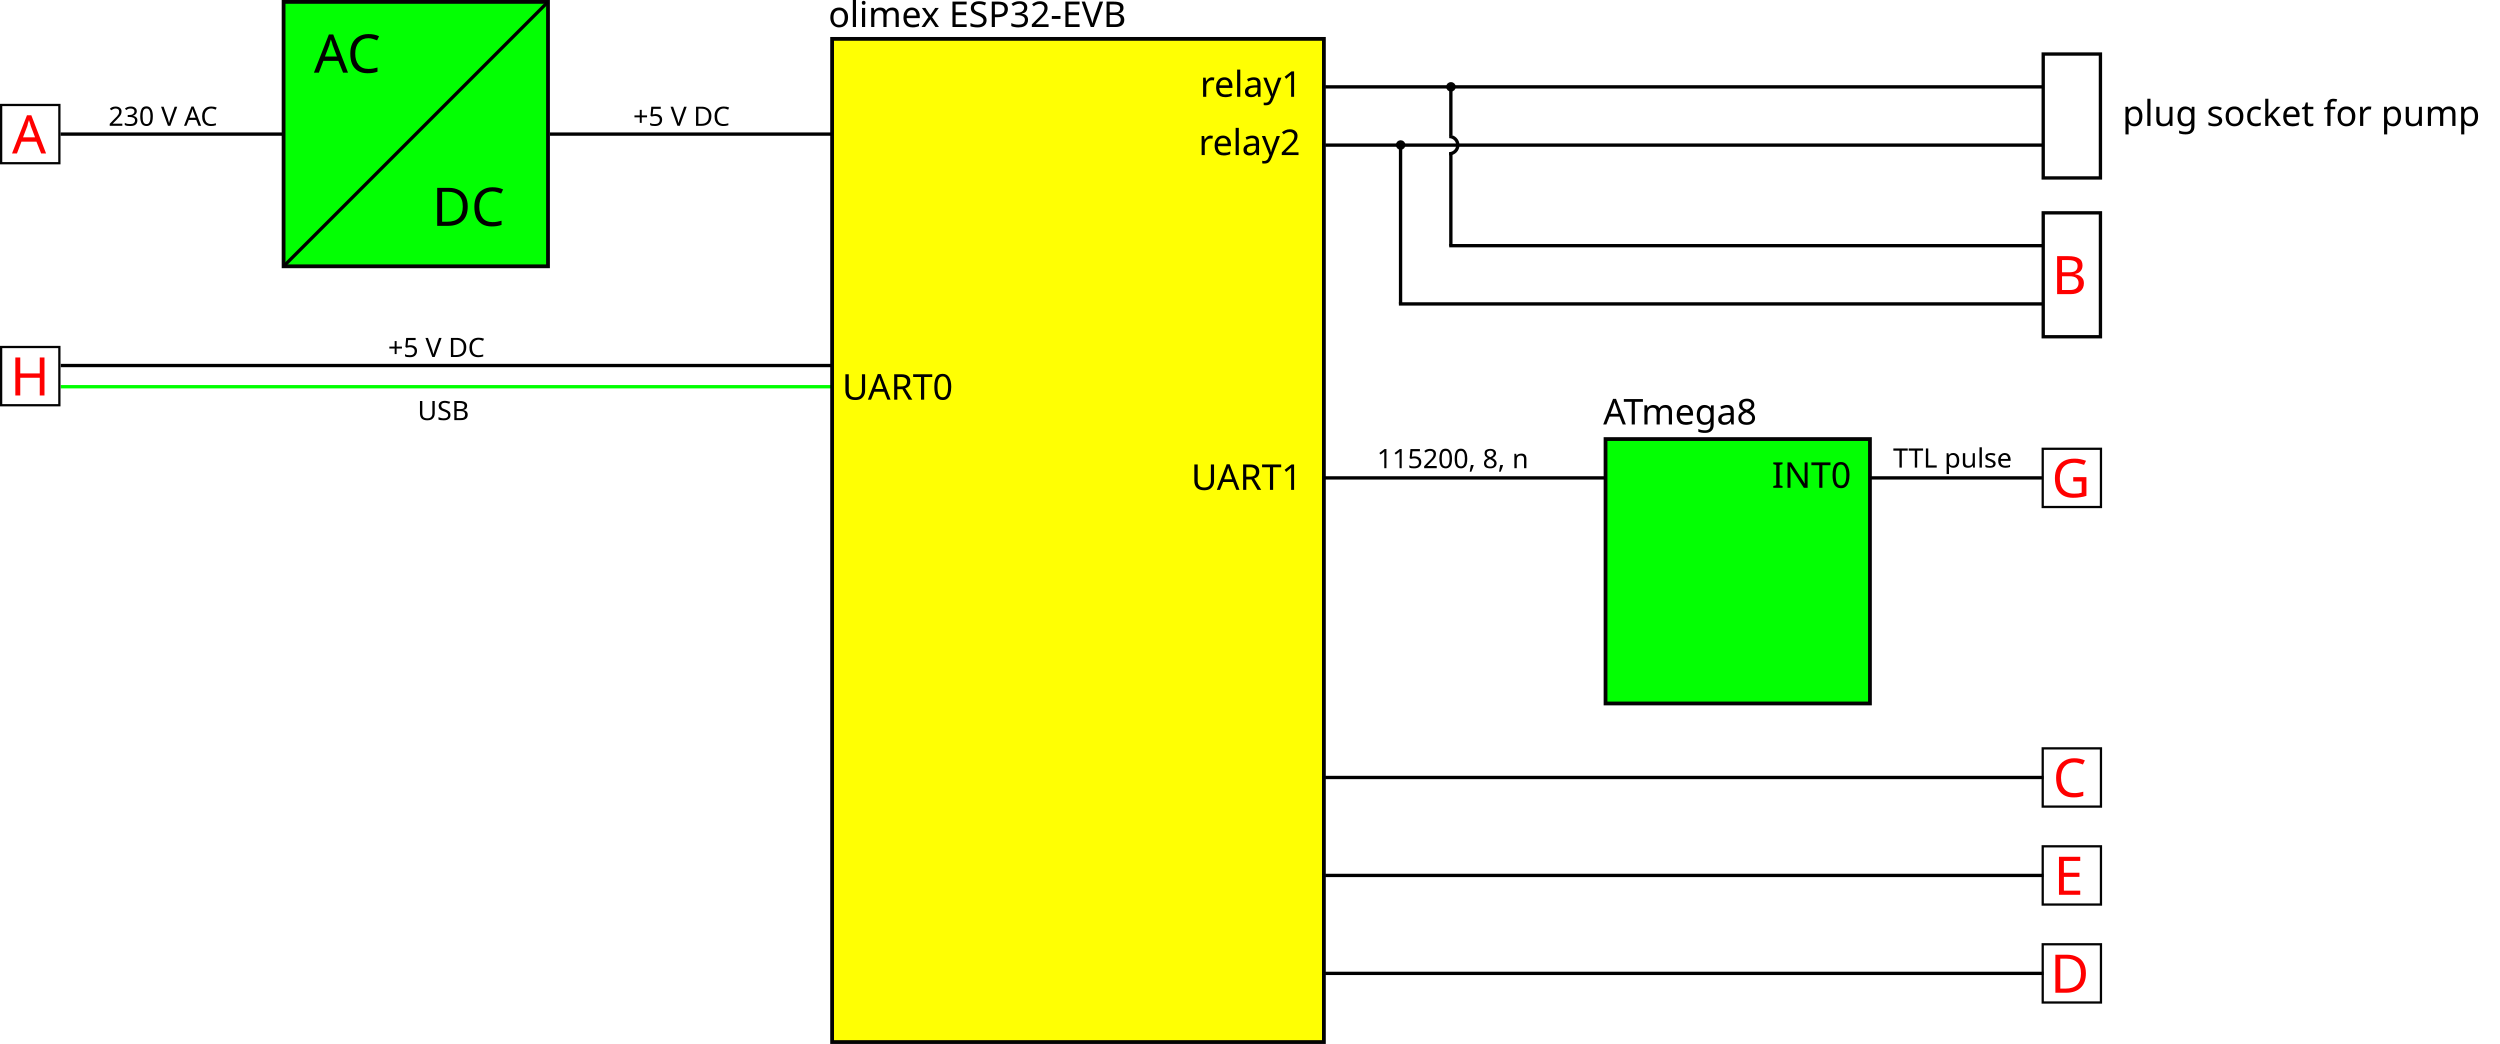
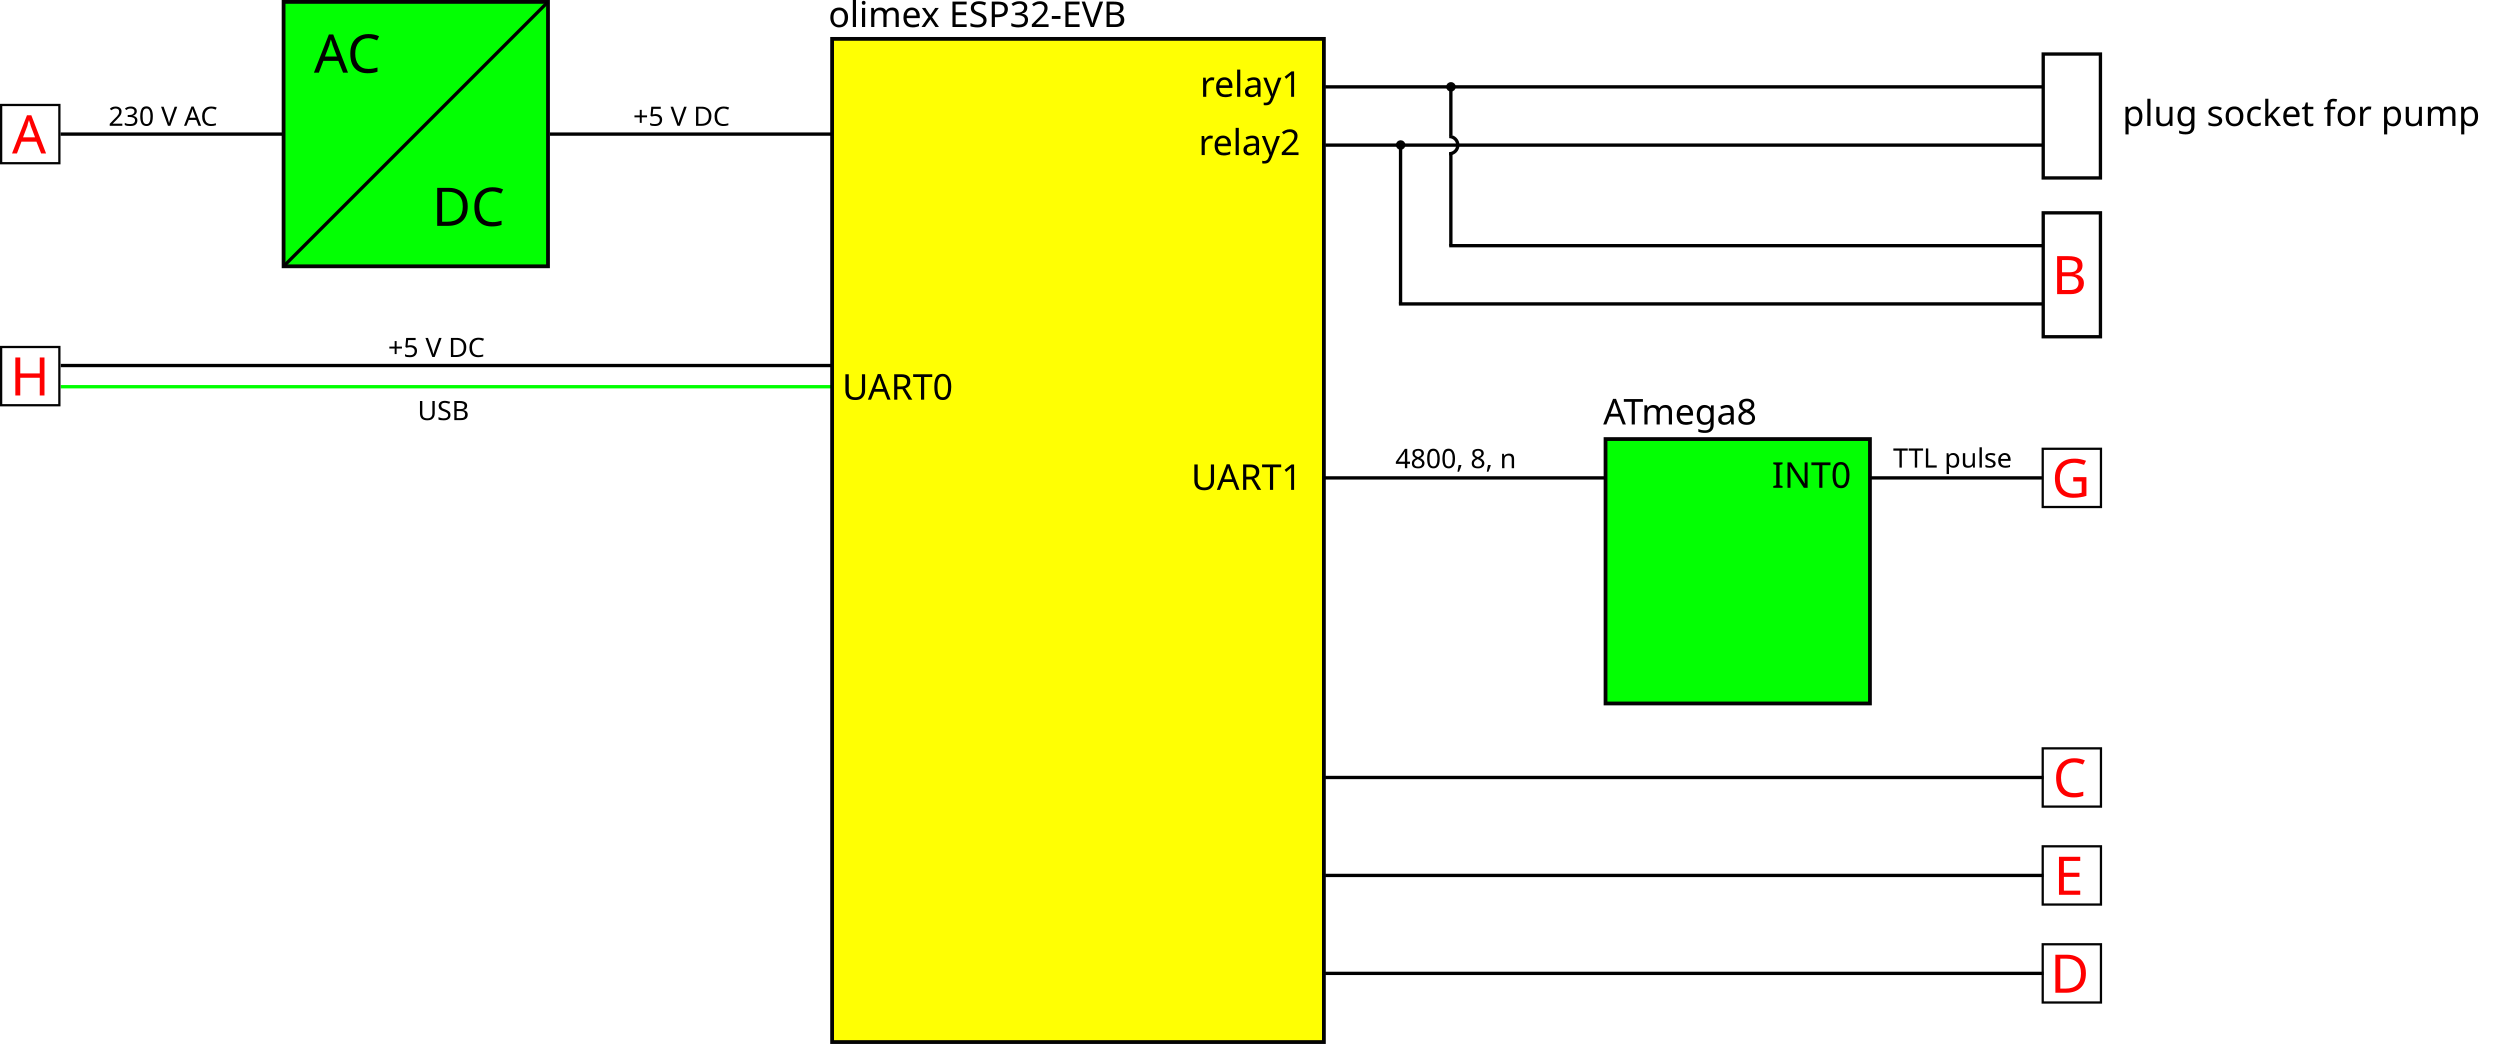
<svg xmlns="http://www.w3.org/2000/svg" width="198.37mm" height="82.836mm" viewBox="0 0 198.37 82.836" version="1.1" id="svg2298">
  <defs id="defs2292" />
  <g id="layer1" transform="translate(-2.782075,-2.656332)">
    <path style="fill:#00ff00;stroke:#00ff00;stroke-width:0.265px;stroke-linecap:butt;stroke-linejoin:miter;stroke-opacity:1" d="M 7.6,33.342 H 68.785" id="path2974-0" />
    <rect style="opacity:0.987;fill:#00ff00;stroke:#000000;stroke-width:0.3;stroke-miterlimit:4;stroke-dasharray:none" id="rect2304" width="20.981" height="20.981" x="25.284" y="2.806" />
    <path style="fill:none;stroke:#000000;stroke-width:0.265px;stroke-linecap:butt;stroke-linejoin:miter;stroke-opacity:1" d="M 25.284,23.787 46.264,2.806 Z" id="path2868" />
    <text xml:space="preserve" style="font-style:normal;font-weight:normal;font-size:4.233px;line-height:1.25;font-family:sans-serif;fill:#000000;fill-opacity:1;stroke:none;stroke-width:0.265" x="37.065" y="20.582" id="text2872">
      <tspan id="tspan2870" x="37.065" y="20.582" style="font-size:4.233px;stroke-width:0.265">DC</tspan>
    </text>
    <text xml:space="preserve" style="font-style:normal;font-weight:normal;font-size:4.233px;line-height:1.25;font-family:sans-serif;fill:#000000;fill-opacity:1;stroke:none;stroke-width:0.265" x="27.69" y="8.419" id="text2872-8">
      <tspan id="tspan2870-3" x="27.69" y="8.419" style="font-size:4.233px;stroke-width:0.265">AC</tspan>
    </text>
    <path style="fill:none;stroke:#000000;stroke-width:0.265;stroke-linecap:butt;stroke-linejoin:miter;stroke-miterlimit:4;stroke-dasharray:none;stroke-opacity:1" d="M 25.159,13.297 H 7.583" id="path2892" />
    <text xml:space="preserve" style="font-style:normal;font-weight:normal;font-size:2.117px;line-height:1.25;font-family:sans-serif;fill:#000000;fill-opacity:1;stroke:none;stroke-width:0.265" x="11.38" y="12.644" id="text2900">
      <tspan id="tspan2898" x="11.38" y="12.644" style="font-size:2.117px;stroke-width:0.265">230 V AC</tspan>
    </text>
    <rect style="opacity:0.987;fill:#ffff00;stroke:#000000;stroke-width:0.3;stroke-miterlimit:4;stroke-dasharray:none" id="rect2902" width="39.021" height="79.601" x="68.809" y="5.741" />
    <text xml:space="preserve" style="font-style:normal;font-weight:normal;font-size:2.822px;line-height:1.25;font-family:sans-serif;fill:#000000;fill-opacity:1;stroke:none;stroke-width:0.265" x="68.513" y="4.801" id="text2906">
      <tspan id="tspan2904" x="68.513" y="4.801" style="font-size:2.822px;stroke-width:0.265">olimex ESP32-EVB</tspan>
    </text>
    <path style="fill:none;stroke:#000000;stroke-width:0.265px;stroke-linecap:butt;stroke-linejoin:miter;stroke-opacity:1" d="M 46.42,13.297 H 68.871" id="path2915" />
    <text xml:space="preserve" style="font-style:normal;font-weight:normal;font-size:2.117px;line-height:1.25;font-family:sans-serif;fill:#000000;fill-opacity:1;stroke:none;stroke-width:0.265" x="53.017" y="12.644" id="text2900-6">
      <tspan id="tspan2898-0" x="53.017" y="12.644" style="font-size:2.117px;stroke-width:0.265">+5 V DC</tspan>
    </text>
    <g id="g2940" transform="translate(-10.26852,-16.83798)">
      <text xml:space="preserve" style="font-style:normal;font-weight:normal;font-size:4.233px;line-height:1.25;font-family:sans-serif;fill:#000000;fill-opacity:1;stroke:none;stroke-width:0.265" x="14.004" y="31.674" id="text2896">
        <tspan id="tspan2894" x="14.004" y="31.674" style="font-size:4.233px;fill:#ff0000;stroke-width:0.265">A</tspan>
      </text>
      <rect style="opacity:0.987;fill:none;stroke:#000000;stroke-width:0.18;stroke-miterlimit:4;stroke-dasharray:none" id="rect2935" width="4.621" height="4.621" x="13.141" y="27.824" />
    </g>
    <g id="g2972" transform="translate(-11.74316,-32.71298)">
      <text xml:space="preserve" style="font-style:normal;font-weight:normal;font-size:4.233px;line-height:1.25;font-family:sans-serif;fill:#000000;fill-opacity:1;stroke:none;stroke-width:0.265" x="15.335" y="66.753" id="text2896-7">
        <tspan id="tspan2894-6" x="15.335" y="66.753" style="font-size:4.233px;fill:#ff0000;stroke-width:0.265">H</tspan>
      </text>
      <rect style="opacity:0.987;fill:none;stroke:#000000;stroke-width:0.18;stroke-miterlimit:4;stroke-dasharray:none" id="rect2935-6" width="4.621" height="4.621" x="14.615" y="62.903" />
    </g>
    <text xml:space="preserve" style="font-style:normal;font-weight:normal;font-size:2.117px;line-height:1.25;font-family:sans-serif;fill:#000000;fill-opacity:1;stroke:none;stroke-width:0.265" x="33.565" y="30.987" id="text2900-6-9">
      <tspan id="tspan2898-0-3" x="33.565" y="30.987" style="font-size:2.117px;stroke-width:0.265">+5 V DC</tspan>
    </text>
    <path style="fill:none;stroke:#000000;stroke-width:0.265px;stroke-linecap:butt;stroke-linejoin:miter;stroke-opacity:1" d="M 7.6,31.66 H 68.785" id="path2974" />
    <text xml:space="preserve" style="font-style:normal;font-weight:normal;font-size:2.117px;line-height:1.25;font-family:sans-serif;fill:#000000;fill-opacity:1;stroke:none;stroke-width:0.265" x="35.919" y="35.996" id="text2900-6-9-8">
      <tspan id="tspan2898-0-3-5" x="35.919" y="35.996" style="font-size:2.117px;stroke-width:0.265">USB</tspan>
    </text>
    <text xml:space="preserve" style="font-style:normal;font-weight:normal;font-size:2.822px;line-height:1.25;font-family:sans-serif;fill:#000000;fill-opacity:1;stroke:none;stroke-width:0.265" x="98.013" y="10.337" id="text3033">
      <tspan id="tspan3031" x="98.013" y="10.337" style="font-size:2.822px;stroke-width:0.265">relay1</tspan>
    </text>
    <text xml:space="preserve" style="font-style:normal;font-weight:normal;font-size:2.822px;line-height:1.25;font-family:sans-serif;fill:#000000;fill-opacity:1;stroke:none;stroke-width:0.265" x="97.896" y="14.96" id="text3033-7">
      <tspan id="tspan3031-2" x="97.896" y="14.96" style="font-size:2.822px;stroke-width:0.265">relay2</tspan>
    </text>
    <text xml:space="preserve" style="font-style:normal;font-weight:normal;font-size:2.822px;line-height:1.25;font-family:sans-serif;fill:#000000;fill-opacity:1;stroke:none;stroke-width:0.265;stroke-miterlimit:4;stroke-dasharray:none" x="171.201" y="12.648" id="text2896-73">
      <tspan id="tspan2894-8" x="171.201" y="12.648" style="font-size:2.822px;fill:#000000;stroke-width:0.265;stroke-miterlimit:4;stroke-dasharray:none">plug socket for pump</tspan>
    </text>
    <path style="fill:none;stroke:#000000;stroke-width:0.265;stroke-linecap:butt;stroke-linejoin:miter;stroke-miterlimit:4;stroke-dasharray:none;stroke-opacity:1" d="m 107.935,9.549 h 56.976" id="path3085" />
    <path style="fill:none;stroke:#000000;stroke-width:0.265px;stroke-linecap:butt;stroke-linejoin:miter;stroke-opacity:1" d="m 107.935,14.171 h 56.995" id="path3085-4" />
    <g id="g3447" transform="translate(32.0154,-16.83798)">
      <rect style="opacity:0.987;fill:none;stroke:#000000;stroke-width:0.265;stroke-miterlimit:4;stroke-dasharray:none" id="rect2935-4" width="4.54" height="9.832" x="132.892" y="23.782" />
      <g id="g3083-7" transform="translate(-9.029243,5.912834)" style="stroke-width:0.265;stroke-miterlimit:4;stroke-dasharray:none">
        <g id="g3109-8" style="stroke-width:0.265;stroke-miterlimit:4;stroke-dasharray:none">
          <text xml:space="preserve" style="font-style:normal;font-weight:normal;font-size:4.233px;line-height:1.25;font-family:sans-serif;fill:#000000;fill-opacity:1;stroke:none;stroke-width:0.265;stroke-miterlimit:4;stroke-dasharray:none" x="142.618" y="36.925" id="text2896-73-9">
            <tspan id="tspan2894-8-4" x="142.618" y="36.925" style="font-size:4.233px;fill:#ff0000;stroke-width:0.265;stroke-miterlimit:4;stroke-dasharray:none">B</tspan>
          </text>
          <rect style="opacity:0.987;fill:none;stroke:#000000;stroke-width:0.265;stroke-miterlimit:4;stroke-dasharray:none" id="rect2935-4-2" width="4.54" height="9.832" x="141.922" y="30.47" />
        </g>
      </g>
    </g>
    <g id="g3207" transform="translate(-11.5995,-16.83798)">
      <path style="fill:none;stroke:#000000;stroke-width:0.265px;stroke-linecap:butt;stroke-linejoin:miter;stroke-opacity:1" d="m 129.504,26.458 v 3.78" id="path3151" />
      <path style="opacity:0.987;fill:none;stroke:#000000;stroke-width:0.265;stroke-miterlimit:4;stroke-dasharray:none" id="path3165" d="m 129.372,30.324 a 0.685,0.685 0 0 1 0.685,0.685 0.685,0.685 0 0 1 -0.685,0.685" />
      <path style="fill:none;stroke:#000000;stroke-width:0.265px;stroke-linecap:butt;stroke-linejoin:miter;stroke-opacity:1" d="M 129.504,31.58 V 39.001" id="path3151-3" />
    </g>
    <g id="g3202" transform="translate(-12.43638,-16.46444)">
      <path style="fill:none;stroke:#000000;stroke-width:0.265;stroke-linecap:butt;stroke-linejoin:miter;stroke-miterlimit:4;stroke-dasharray:none;stroke-opacity:1" d="m 130.21,38.615 h 47.133" id="path3085-6" />
      <path style="fill:none;stroke:#000000;stroke-width:0.265px;stroke-linecap:butt;stroke-linejoin:miter;stroke-opacity:1" d="m 126.217,43.237 h 51.032" id="path3085-4-1" />
    </g>
    <path style="fill:none;stroke:#000000;stroke-width:0.265px;stroke-linecap:butt;stroke-linejoin:miter;stroke-opacity:1" d="M 113.914,14.172 V 26.754" id="path3233" />
    <text xml:space="preserve" style="font-style:normal;font-weight:normal;font-size:2.822px;line-height:1.25;font-family:sans-serif;fill:#000000;fill-opacity:1;stroke:none;stroke-width:0.265" x="69.613" y="34.367" id="text3033-7-8">
      <tspan id="tspan3031-2-4" x="69.613" y="34.367" style="font-size:2.822px;stroke-width:0.265">UART0</tspan>
    </text>
    <text xml:space="preserve" style="font-style:normal;font-weight:normal;font-size:2.822px;line-height:1.25;font-family:sans-serif;fill:#000000;fill-opacity:1;stroke:none;stroke-width:0.265" x="97.302" y="41.53" id="text3033-7-8-6">
      <tspan id="tspan3031-2-4-9" x="97.302" y="41.53" style="font-size:2.822px;stroke-width:0.265">UART1</tspan>
    </text>
    <g id="g3439" transform="translate(-7.895331,-17.01484)">
      <text xml:space="preserve" style="font-style:normal;font-weight:normal;font-size:4.233px;line-height:1.25;font-family:sans-serif;fill:#000000;fill-opacity:1;stroke:none;stroke-width:0.265" x="173.464" y="59.128" id="text2896-4">
        <tspan id="tspan2894-2" x="173.464" y="59.128" style="font-size:4.233px;fill:#ff0000;stroke-width:0.265">G</tspan>
      </text>
      <rect style="opacity:0.987;fill:none;stroke:#000000;stroke-width:0.18;stroke-miterlimit:4;stroke-dasharray:none" id="rect2935-5" width="4.621" height="4.621" x="172.763" y="55.281" />
    </g>
    <g id="g3378" transform="translate(-2.471372,-29.1411)">
      <rect style="opacity:0.987;fill:#00ff00;stroke:#000000;stroke-width:0.3;stroke-miterlimit:4;stroke-dasharray:none" id="rect2304-9" width="20.981" height="20.981" x="132.649" y="66.636" />
      <text xml:space="preserve" style="font-style:normal;font-weight:normal;font-size:2.822px;line-height:1.25;font-family:sans-serif;fill:#000000;fill-opacity:1;stroke:none;stroke-width:0.265" x="132.463" y="65.477" id="text2906-5">
        <tspan id="tspan2904-3" x="132.463" y="65.477" style="font-size:2.822px;stroke-width:0.265">ATmega8</tspan>
      </text>
    </g>
    <path style="fill:none;stroke:#000000;stroke-width:0.265px;stroke-linecap:butt;stroke-linejoin:miter;stroke-opacity:1" d="m 107.852,40.577 h 22.274" id="path3380" />
-     <text xml:space="preserve" style="font-style:normal;font-weight:normal;font-size:2.117px;line-height:1.25;font-family:sans-serif;fill:#000000;fill-opacity:1;stroke:none;stroke-width:0.265" x="112.043" y="39.802" id="text2900-6-4">
-       <tspan id="tspan2898-0-5" x="112.043" y="39.802" style="font-size:2.117px;stroke-width:0.265">115200, 8, n</tspan>
+     <text xml:space="preserve" style="font-style:normal;font-weight:normal;font-size:2.117px;line-height:1.25;font-family:sans-serif;fill:#000000;fill-opacity:1;stroke:none;stroke-width:0.265" x="113.493" y="39.802" id="text2900-6-4">
+       <tspan id="tspan2898-0-5" x="113.493" y="39.802" style="font-size:2.117px;stroke-width:0.265">4800, 8, n</tspan>
    </text>
    <text xml:space="preserve" style="font-style:normal;font-weight:normal;font-size:2.822px;line-height:1.25;font-family:sans-serif;fill:#000000;fill-opacity:1;stroke:none;stroke-width:0.265" x="143.378" y="41.365" id="text3033-7-88">
      <tspan id="tspan3031-2-3" x="143.378" y="41.365" style="font-size:2.822px;stroke-width:0.265">INT0</tspan>
    </text>
    <path style="fill:none;stroke:#000000;stroke-width:0.265px;stroke-linecap:butt;stroke-linejoin:miter;stroke-opacity:1" d="m 151.15,40.577 h 13.658" id="path3380-2" />
    <circle style="opacity:0.987;fill:#000000;stroke:#000000;stroke-width:0.265;stroke-miterlimit:4;stroke-dasharray:none" id="path3451" cx="117.913" cy="9.547" r="0.246" />
    <circle style="opacity:0.987;fill:#000000;stroke:#000000;stroke-width:0.265;stroke-miterlimit:4;stroke-dasharray:none" id="path3451-5" cx="113.921" cy="14.162" r="0.246" />
    <g id="g3658" transform="translate(0.8874466,-18.33469)">
      <text xml:space="preserve" style="font-style:normal;font-weight:normal;font-size:4.233px;line-height:1.25;font-family:sans-serif;fill:#000000;fill-opacity:1;stroke:none;stroke-width:0.265" x="164.776" y="84.221" id="text2896-4-3">
        <tspan id="tspan2894-2-5" x="164.776" y="84.221" style="font-size:4.233px;fill:#ff0000;stroke-width:0.265">C</tspan>
      </text>
      <rect style="opacity:0.987;fill:none;stroke:#000000;stroke-width:0.18;stroke-miterlimit:4;stroke-dasharray:none" id="rect2935-5-7" width="4.621" height="4.621" x="163.98" y="80.372" />
    </g>
    <g id="g3658-9" transform="translate(4.577271,-12.67898)">
      <g id="g3687" transform="translate(-3.689823,2.116667)">
        <text xml:space="preserve" style="font-style:normal;font-weight:normal;font-size:4.233px;line-height:1.25;font-family:sans-serif;fill:#000000;fill-opacity:1;stroke:none;stroke-width:0.265" x="164.863" y="84.221" id="text2896-4-3-5">
          <tspan id="tspan2894-2-5-8" x="164.863" y="84.221" style="font-size:4.233px;fill:#ff0000;stroke-width:0.265">E</tspan>
        </text>
        <rect style="opacity:0.987;fill:none;stroke:#000000;stroke-width:0.18;stroke-miterlimit:4;stroke-dasharray:none" id="rect2935-5-7-4" width="4.621" height="4.621" x="163.98" y="80.372" />
      </g>
    </g>
    <text xml:space="preserve" style="font-style:normal;font-weight:normal;font-size:2.117px;line-height:1.25;font-family:sans-serif;fill:#000000;fill-opacity:1;stroke:none;stroke-width:0.265" x="153" y="39.759" id="text2900-6-4-1">
      <tspan id="tspan2898-0-5-8" x="153" y="39.759" style="font-size:2.117px;stroke-width:0.265">TTL pulse</tspan>
    </text>
    <path style="fill:none;stroke:#000000;stroke-width:0.265px;stroke-linecap:butt;stroke-linejoin:miter;stroke-opacity:1" d="m 107.931,64.348 h 56.995" id="path3085-4-7" />
    <path style="fill:none;stroke:#000000;stroke-width:0.265px;stroke-linecap:butt;stroke-linejoin:miter;stroke-opacity:1" d="m 107.931,72.12 h 56.995" id="path3085-4-7-8" />
    <g id="g3658-9-0" transform="translate(4.577271,-4.906593)">
      <g id="g3687-7" transform="translate(-3.689823,2.116667)">
        <g id="g3782">
          <text xml:space="preserve" style="font-style:normal;font-weight:normal;font-size:4.233px;line-height:1.25;font-family:sans-serif;fill:#000000;fill-opacity:1;stroke:none;stroke-width:0.265" x="164.577" y="84.221" id="text2896-4-3-5-2">
            <tspan id="tspan2894-2-5-8-2" x="164.577" y="84.221" style="font-size:4.233px;fill:#ff0000;stroke-width:0.265">D</tspan>
          </text>
          <rect style="opacity:0.987;fill:none;stroke:#000000;stroke-width:0.18;stroke-miterlimit:4;stroke-dasharray:none" id="rect2935-5-7-4-8" width="4.621" height="4.621" x="163.98" y="80.372" />
        </g>
      </g>
    </g>
    <path style="fill:none;stroke:#000000;stroke-width:0.265px;stroke-linecap:butt;stroke-linejoin:miter;stroke-opacity:1" d="m 107.931,79.892 h 56.995" id="path3085-4-7-8-2" />
  </g>
</svg>
